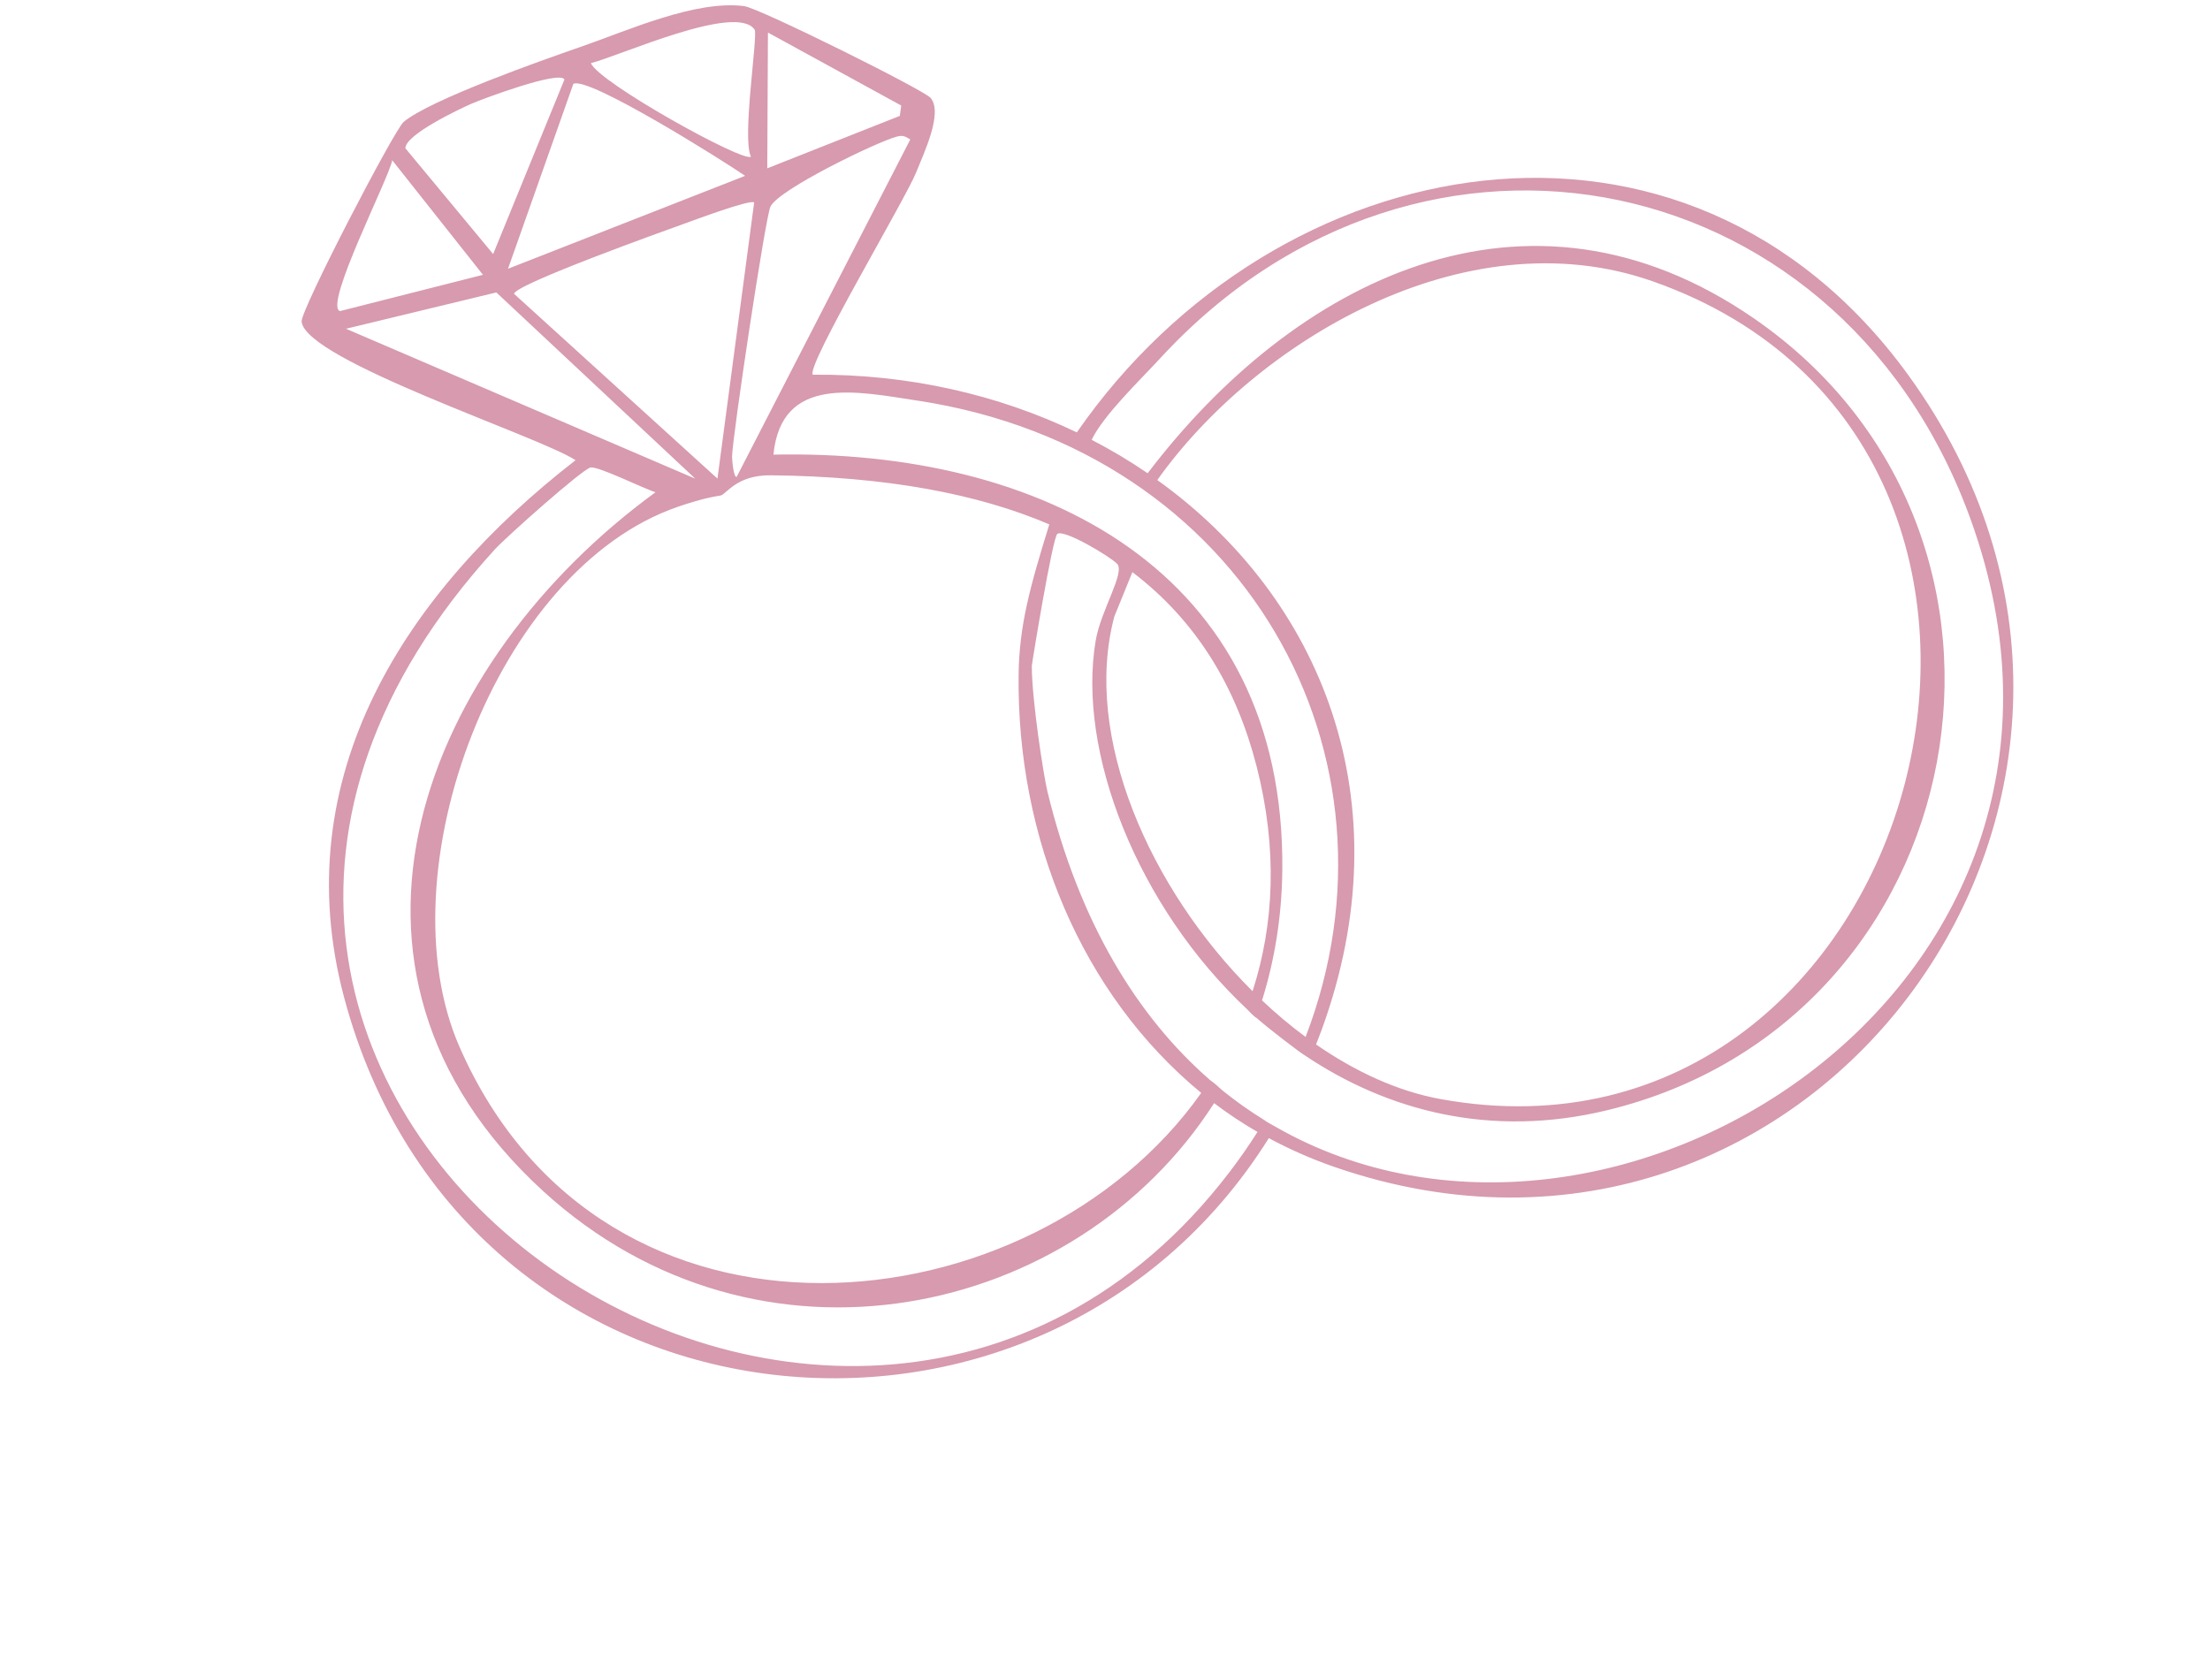
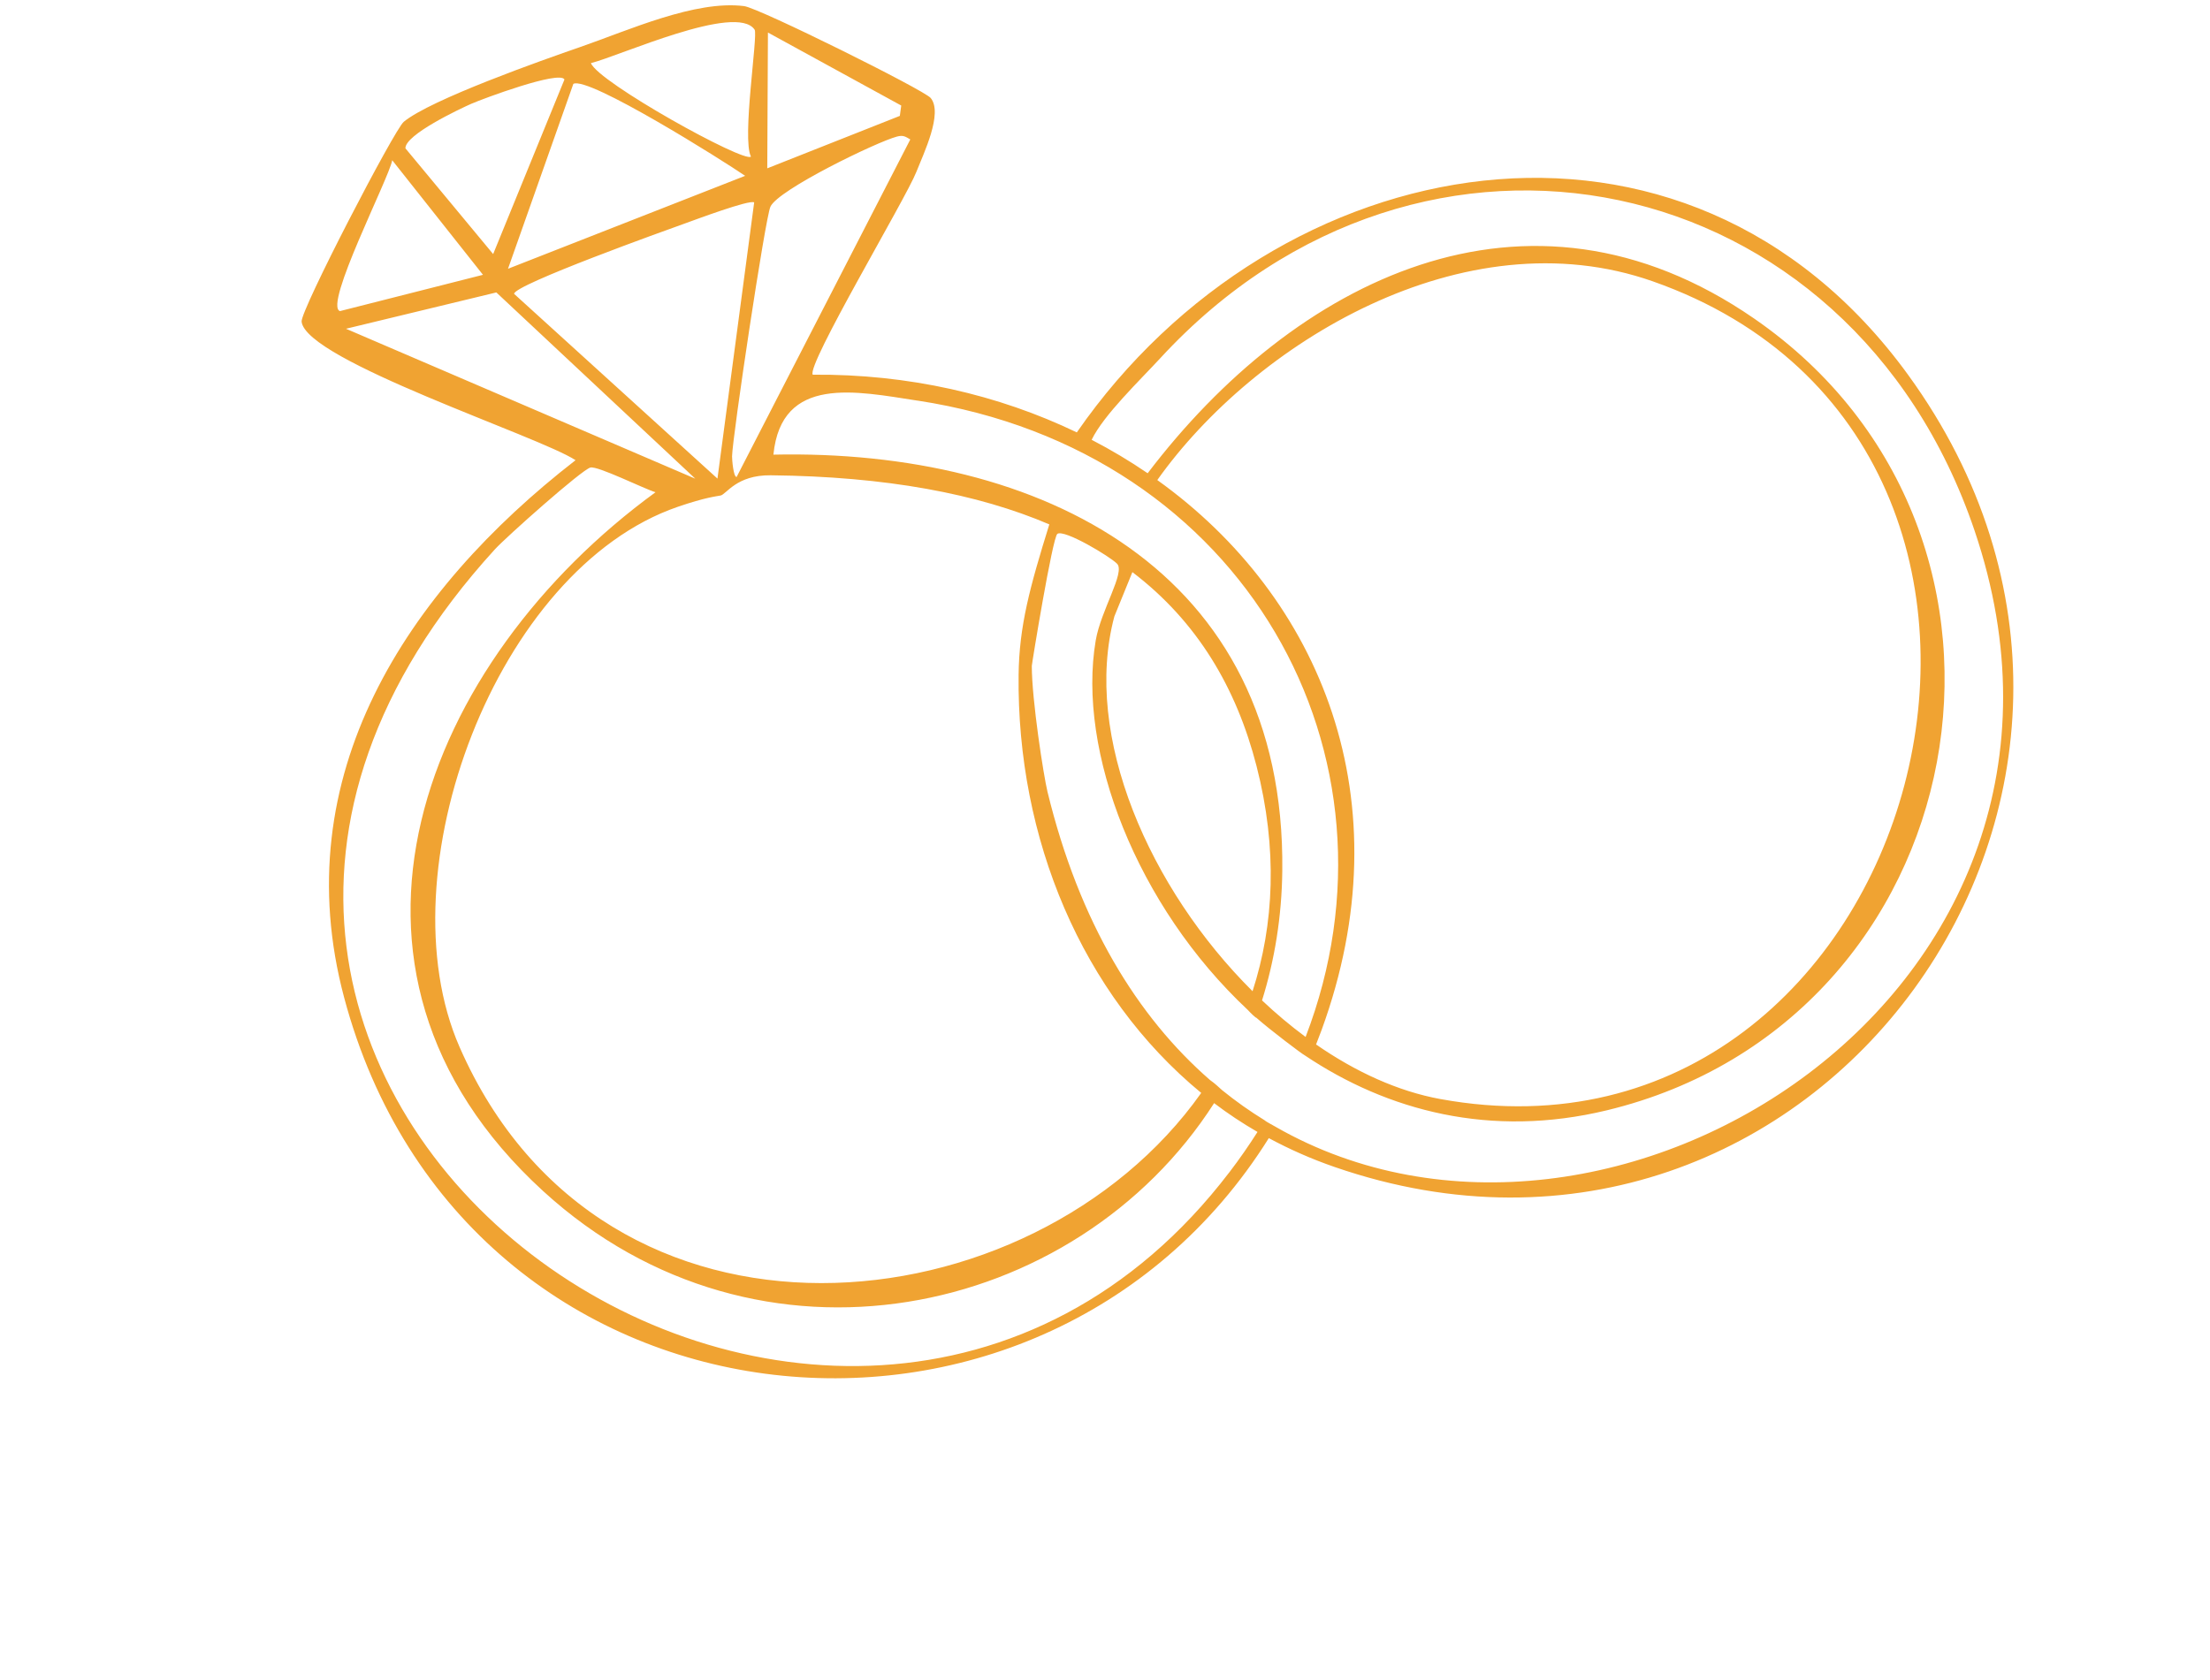
- <svg xmlns="http://www.w3.org/2000/svg" preserveAspectRatio="xMidYMid meet" version="1.0" viewBox="-79.7 52.9 629.5 478.6" zoomAndPan="magnify" style="fill: #D79AAE;" original_string_length="3210" width="96.724px" height="73.541px">
+ <svg xmlns="http://www.w3.org/2000/svg" preserveAspectRatio="xMidYMid meet" version="1.0" viewBox="-79.7 52.9 629.5 478.6" zoomAndPan="magnify" style="fill: #F0A332;" original_string_length="3210" width="96.724px" height="73.541px">
  <g id="__id18_sfjer03s1h">
-     <path d="M227.02,176.09c-22.34-10.75-48.03-16.67-75.21-16.44-1.91-2.62,26.47-50.06,29.51-57.79,2.06-5.24,7.65-16.72,4.08-21.05-1.89-2.29-48.88-25.64-53.14-26.18-13.95-1.76-32.96,6.91-46.61,11.63-10.93,3.78-42.6,14.95-50.34,21.33-2.68,2.21-29.45,53.77-29.1,56.94,1.22,11.08,67.67,32.66,78.03,39.48C36.01,221.42,1.51,273.97,18.31,337.06c34.06,127.9,197.94,144.68,263.4,40.11,5.85,3.15,12.1,5.93,18.82,8.25,136.26,47.08,249.32-107.26,163.27-225.74-63.44-87.35-179.97-65.64-236.77,16.4ZM181.72,167.04c93.4,14.26,141.18,101.4,110.47,181.3-4.28-3.16-8.43-6.65-12.41-10.41,3.58-11.45,5.62-23.81,5.77-36.94.99-85.8-69.03-120.22-144.95-118.56,2.27-22.79,23.65-18.05,41.12-15.38ZM249.95,189.66c27.53-38.8,87.22-75.58,141.16-56.6,134.11,47.19,77.07,258.04-60.51,232.98-12.07-2.2-24.14-7.73-35.43-15.56.54-1.36,1.07-2.73,1.58-4.13,23.79-65.23-.15-123.24-46.8-156.68ZM277.07,335.3c-29.25-29.07-48.49-72.63-39.35-106.79.03-.1,3.78-9.29,5.13-12.61,18.49,14.08,29.64,32.97,35.37,55.28,6.05,23.57,5,45.16-1.14,64.13ZM125.57,194.07c1.64-.36,4.52-5.86,14.22-5.76,32.95.34,59.03,5.28,79.4,13.99-5.56,17.9-8.59,28.98-8.75,42.91-.52,46.45,17.92,90.98,52.02,119.08-48.06,67.97-170.12,80.9-211.28-13.13-21.82-49.85,10.57-136.11,62.16-153.86,8.04-2.77,11.17-3,12.22-3.23ZM124.66,189.25l-57.93-52.64c.07-2.63,43.16-18.08,48.66-20.05,2.95-1.06,18.42-6.86,19.73-6l-10.46,78.7ZM130.12,188.79c-.94.04-1.31-5.09-1.3-5.88.13-5.7,9.44-67.86,10.93-71.13,2.23-4.88,30.42-18.52,36.05-19.98,1.77-.46,2.34-.03,3.79.82l-49.47,96.17ZM139.04,62.16l37.97,20.8-.4,2.95-37.76,14.94.19-38.69ZM135.25,61.34c1.01,1.5-3.68,31-1.05,36.17-1.84,1.92-43.54-21.2-45.58-26.64,7.91-1.93,41.46-17.23,46.62-9.53ZM132.55,102.99l-67.55,26.48,18.61-52.68c4.19-2.34,42.92,22.04,48.94,26.2ZM54.63,82.43c2.99-1.33,25.1-9.58,26.45-6.89l-20.31,49.74-24.99-30.13c-.11-3.88,15.36-11.18,18.85-12.73ZM32.02,98.54l25.85,32.65-40.73,10.34c-4.74-1.55,13.97-37.85,14.88-42.98ZM18.85,146.56l42.83-10.35,56.67,53.07-99.5-42.72ZM270.5,386.86c-110.3,144.62-350.2-23.03-209.22-177.47,3.12-3.42,24.78-22.72,27.2-23.29,2.13-.5,15.26,6.06,18.54,7.04-65.79,47.97-101.49,135.52-32.03,199.1,61.41,56.21,151.84,36.34,191.14-25.04,3.88,2.95,8,5.69,12.36,8.21-2.46,3.86-5.11,7.69-7.99,11.46ZM283.66,373.95c-.27-.2-2.7-1.42-3.13-1.86-4.17-2.56-8.22-5.42-12.13-8.59-.79-.69-2-1.9-3.43-2.88-20.68-18.01-37.26-44.89-46.31-82.17-1.09-4.5-4.46-26.11-4.46-35.82,0-.55,5.9-36.66,7.28-37.63,1.94-1.37,14.86,6.36,17,8.5,2.43,2.43-4.61,13.26-6.07,21.85-5.36,31.47,11.64,75.67,43.31,105.29.84.93,2.36,2.36,2.42,2.21,3.91,3.48,13.23,10.5,13.76,10.7,23.64,15.88,53.04,23.67,86.07,15.7,105.43-25.43,131.35-163.89,41.97-225.61-64.92-44.83-131.19-10.59-172.74,44.09-5.07-3.47-10.4-6.65-15.95-9.53,3.39-7.05,13.75-16.96,19.58-23.29,74.55-80.94,196.54-55.34,231.92,49.2,44.55,131.62-104.33,224.14-199.08,169.85Z" style="fill: #D79AAE;" />
+     <path d="M227.02,176.09c-22.34-10.75-48.03-16.67-75.21-16.44-1.91-2.62,26.47-50.06,29.51-57.79,2.06-5.24,7.65-16.72,4.08-21.05-1.89-2.29-48.88-25.64-53.14-26.18-13.95-1.76-32.96,6.91-46.61,11.63-10.93,3.78-42.6,14.95-50.34,21.33-2.68,2.21-29.45,53.77-29.1,56.94,1.22,11.08,67.67,32.66,78.03,39.48C36.01,221.42,1.51,273.97,18.31,337.06c34.06,127.9,197.94,144.68,263.4,40.11,5.85,3.15,12.1,5.93,18.82,8.25,136.26,47.08,249.32-107.26,163.27-225.74-63.44-87.35-179.97-65.64-236.77,16.4ZM181.72,167.04c93.4,14.26,141.18,101.4,110.47,181.3-4.28-3.16-8.43-6.65-12.41-10.41,3.58-11.45,5.62-23.81,5.77-36.94.99-85.8-69.03-120.22-144.95-118.56,2.27-22.79,23.65-18.05,41.12-15.38ZM249.95,189.66c27.53-38.8,87.22-75.58,141.16-56.6,134.11,47.19,77.07,258.04-60.51,232.98-12.07-2.2-24.14-7.73-35.43-15.56.54-1.36,1.07-2.73,1.58-4.13,23.79-65.23-.15-123.24-46.8-156.68ZM277.07,335.3c-29.25-29.07-48.49-72.63-39.35-106.79.03-.1,3.78-9.29,5.13-12.61,18.49,14.08,29.64,32.97,35.37,55.28,6.05,23.57,5,45.16-1.14,64.13ZM125.57,194.07c1.64-.36,4.52-5.86,14.22-5.76,32.95.34,59.03,5.28,79.4,13.99-5.56,17.9-8.59,28.98-8.75,42.91-.52,46.45,17.92,90.98,52.02,119.08-48.06,67.97-170.12,80.9-211.28-13.13-21.82-49.85,10.57-136.11,62.16-153.86,8.04-2.77,11.17-3,12.22-3.23ZM124.66,189.25l-57.93-52.64c.07-2.63,43.16-18.08,48.66-20.05,2.95-1.06,18.42-6.86,19.73-6l-10.46,78.7ZM130.12,188.79c-.94.04-1.31-5.09-1.3-5.88.13-5.7,9.44-67.86,10.93-71.13,2.23-4.88,30.42-18.52,36.05-19.98,1.77-.46,2.34-.03,3.79.82l-49.47,96.17ZM139.04,62.16l37.97,20.8-.4,2.95-37.76,14.94.19-38.69ZM135.25,61.34c1.01,1.5-3.68,31-1.05,36.17-1.84,1.92-43.54-21.2-45.58-26.64,7.91-1.93,41.46-17.23,46.62-9.53ZM132.55,102.99l-67.55,26.48,18.61-52.68c4.19-2.34,42.92,22.04,48.94,26.2ZM54.63,82.43c2.99-1.33,25.1-9.58,26.45-6.89l-20.31,49.74-24.99-30.13c-.11-3.88,15.36-11.18,18.85-12.73ZM32.02,98.54l25.85,32.65-40.73,10.34c-4.74-1.55,13.97-37.85,14.88-42.98ZM18.85,146.56l42.83-10.35,56.67,53.07-99.5-42.72ZM270.5,386.86c-110.3,144.62-350.2-23.03-209.22-177.47,3.12-3.42,24.78-22.72,27.2-23.29,2.13-.5,15.26,6.06,18.54,7.04-65.79,47.97-101.49,135.52-32.03,199.1,61.41,56.21,151.84,36.34,191.14-25.04,3.88,2.95,8,5.69,12.36,8.21-2.46,3.86-5.11,7.69-7.99,11.46ZM283.66,373.95c-.27-.2-2.7-1.42-3.13-1.86-4.17-2.56-8.22-5.42-12.13-8.59-.79-.69-2-1.9-3.43-2.88-20.68-18.01-37.26-44.89-46.31-82.17-1.09-4.5-4.46-26.11-4.46-35.82,0-.55,5.9-36.66,7.28-37.63,1.94-1.37,14.86,6.36,17,8.5,2.43,2.43-4.61,13.26-6.07,21.85-5.36,31.47,11.64,75.67,43.31,105.29.84.93,2.36,2.36,2.42,2.21,3.91,3.48,13.23,10.5,13.76,10.7,23.64,15.88,53.04,23.67,86.07,15.7,105.43-25.43,131.35-163.89,41.97-225.61-64.92-44.83-131.19-10.59-172.74,44.09-5.07-3.47-10.4-6.65-15.95-9.53,3.39-7.05,13.75-16.96,19.58-23.29,74.55-80.94,196.54-55.34,231.92,49.2,44.55,131.62-104.33,224.14-199.08,169.85Z" style="fill: #F0A332;" />
  </g>
</svg>
